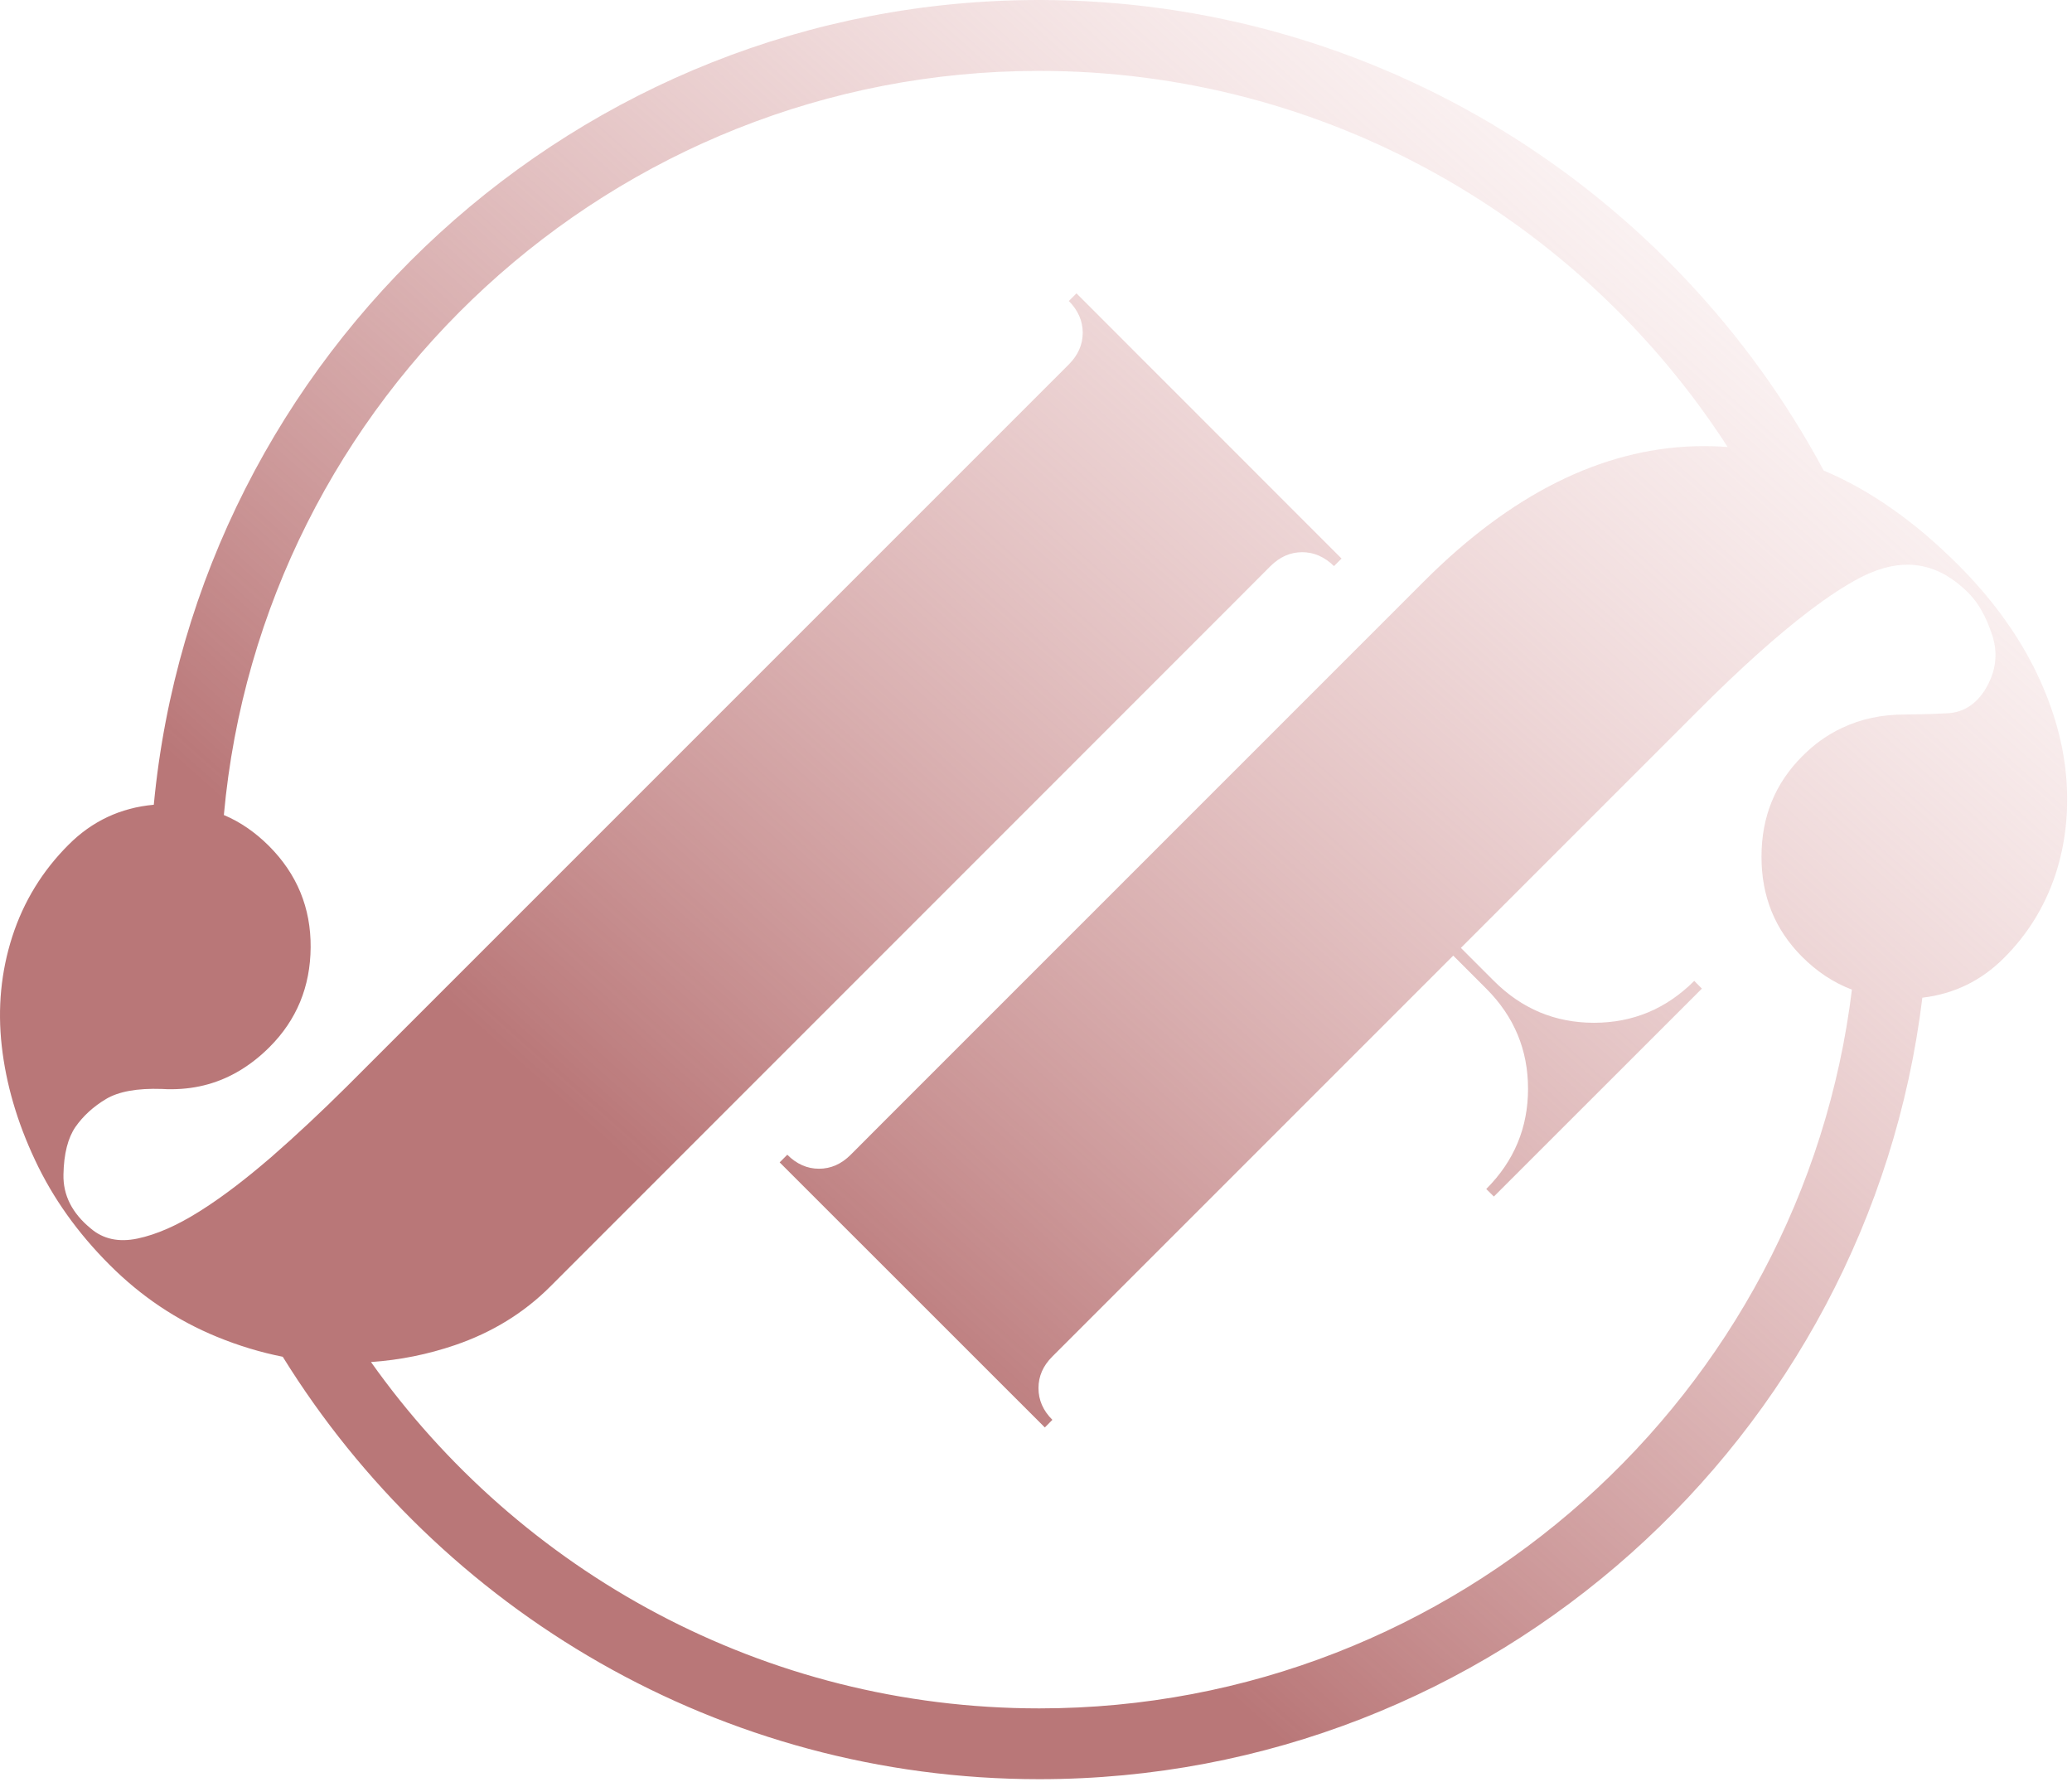
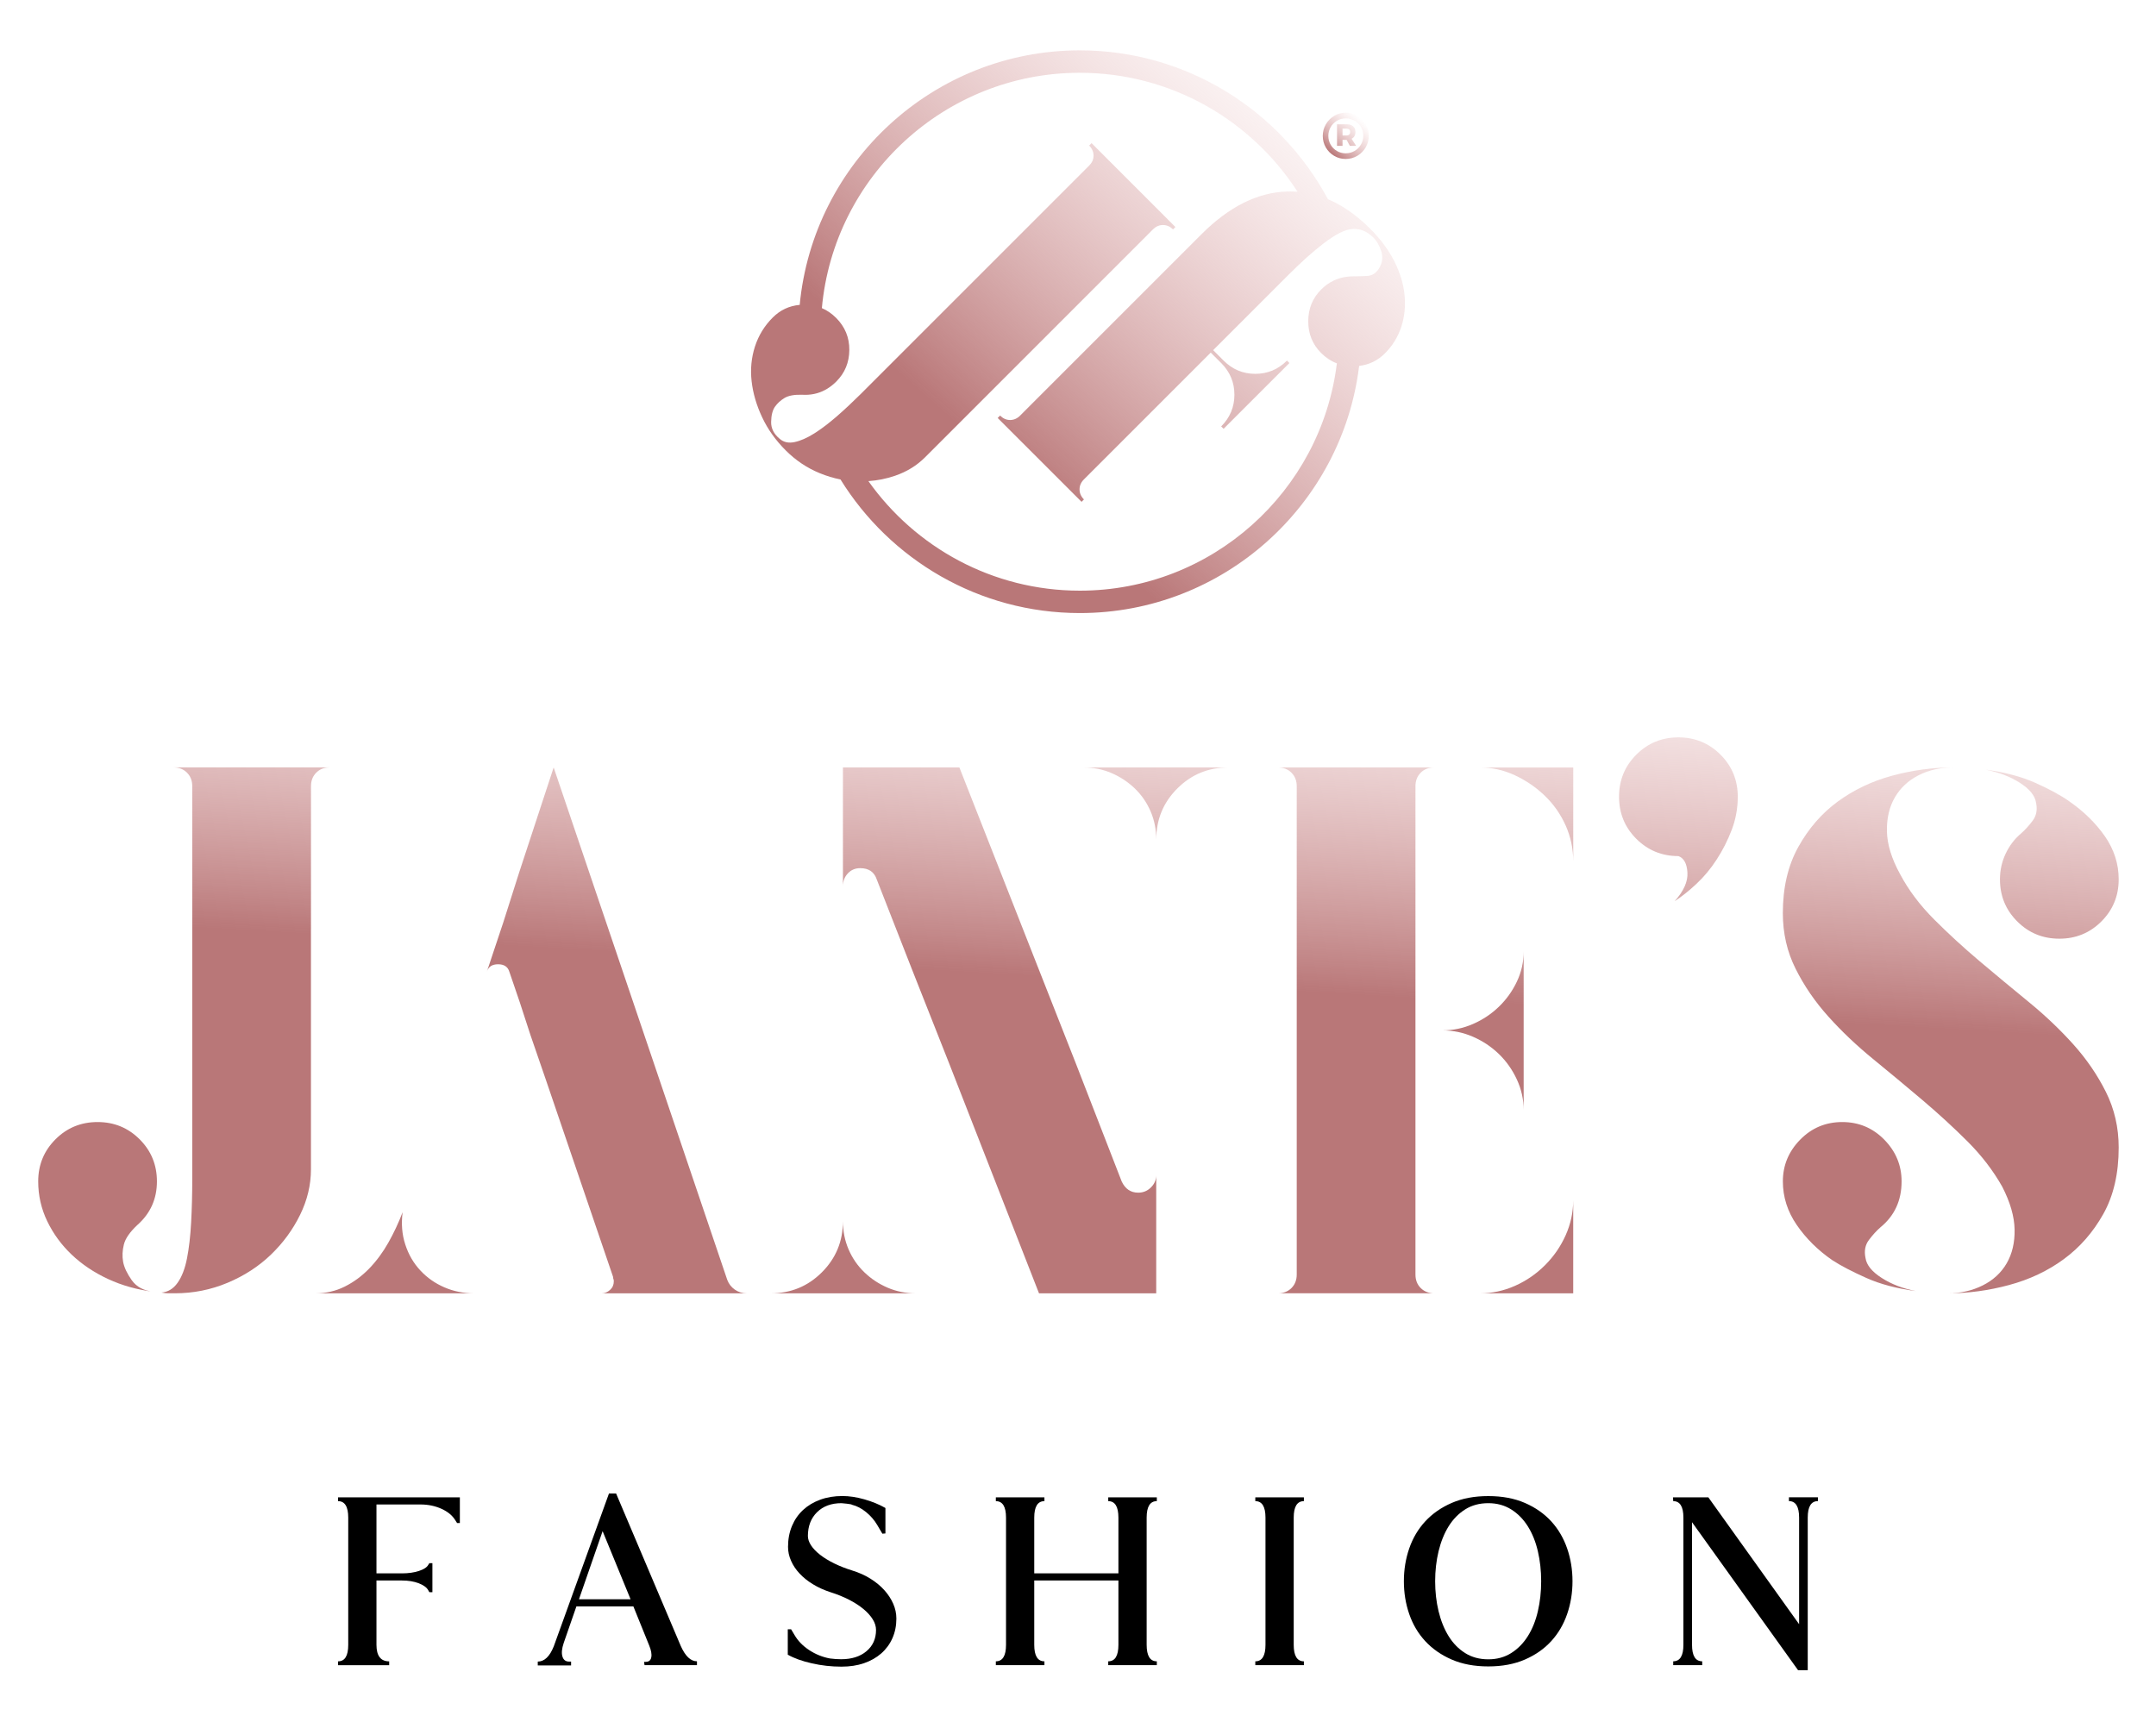
- <svg xmlns="http://www.w3.org/2000/svg" width="228" height="196" viewBox="0 0 228 196" fill="none">
-   <path d="M227.333 85.17C226.953 81.26 225.763 77.33 223.773 73.37C221.763 69.42 219.003 65.68 215.463 62.14C210.703 57.38 205.783 53.93 200.673 51.77C184.163 20.99 151.663 0 114.353 0C63.533 0 21.633 38.95 16.923 88.55C13.263 88.88 10.133 90.35 7.533 92.96C4.663 95.83 2.603 99.19 1.353 103.05C0.113 106.9 -0.277 110.91 0.193 115.1C0.663 119.27 1.883 123.46 3.853 127.64C5.813 131.83 8.553 135.68 12.093 139.21C15.533 142.65 19.463 145.29 23.883 147.1C26.293 148.09 28.703 148.81 31.113 149.29C48.373 177.16 79.243 195.77 114.363 195.77C164.313 195.77 205.643 158.16 211.533 109.78C215.013 109.37 218.003 107.92 220.503 105.42C223.113 102.82 224.993 99.77 226.163 96.28C227.313 92.78 227.703 89.08 227.333 85.17ZM218.393 75.96C217.373 77.54 216.023 78.38 214.353 78.48C212.943 78.56 211.603 78.6 210.323 78.61C210.083 78.62 209.843 78.62 209.603 78.62C207.073 78.62 204.763 79.11 202.683 80.1C201.083 80.85 199.623 81.89 198.303 83.23C195.323 86.21 193.833 89.89 193.833 94.25C193.823 98.63 195.323 102.3 198.303 105.28C199.943 106.92 201.763 108.13 203.783 108.89C198.343 153.39 160.313 187.98 114.363 187.98C84.033 187.98 57.163 172.91 40.823 149.87C44.003 149.65 47.073 149.03 50.063 148.01C54.163 146.61 57.653 144.46 60.533 141.58L135.903 66.2L139.803 62.29C140.833 61.27 141.993 60.76 143.293 60.76C144.593 60.76 145.763 61.28 146.793 62.29L147.623 61.46L145.393 59.23L118.453 32.28L117.613 33.12C118.633 34.15 119.143 35.31 119.143 36.62C119.143 37.92 118.623 39.09 117.603 40.11L38.183 119.53C35.383 122.31 32.603 124.92 29.813 127.35C29.653 127.49 29.503 127.62 29.353 127.74C27.083 129.68 24.923 131.34 22.873 132.7C22.563 132.9 22.253 133.11 21.943 133.3C19.483 134.85 17.223 135.84 15.143 136.28C13.063 136.72 11.343 136.34 9.983 135.17C7.933 133.49 6.933 131.51 6.983 129.24C7.023 126.96 7.473 125.21 8.303 124C9.153 122.79 10.263 121.77 11.663 120.93C13.053 120.1 15.103 119.73 17.793 119.82C18.183 119.85 18.573 119.85 18.953 119.85C21.693 119.83 24.193 119.13 26.473 117.74C27.593 117.06 28.653 116.22 29.663 115.21C32.643 112.23 34.153 108.57 34.183 104.23C34.213 99.89 32.683 96.18 29.593 93.08C28.083 91.58 26.443 90.44 24.633 89.68C28.783 43.84 67.433 7.8 114.343 7.8C146.093 7.8 174.053 24.31 190.113 49.19C188.913 49.09 187.703 49.07 186.493 49.1C176.213 49.42 166.273 54.38 156.693 63.97L97.513 123.15L93.613 127.06C92.583 128.09 91.423 128.6 90.123 128.6C88.813 128.6 87.653 128.08 86.633 127.06L85.793 127.9L114.973 157.07L115.803 156.23C114.773 155.21 114.273 154.04 114.273 152.74C114.273 151.44 114.773 150.28 115.803 149.26L159.913 105.15L163.543 108.78C166.613 111.85 168.143 115.52 168.143 119.8C168.143 124.08 166.613 127.76 163.543 130.83L164.383 131.66L187.273 108.78L186.433 107.93C183.363 111 179.683 112.54 175.403 112.54C171.123 112.54 167.453 111 164.383 107.93L160.753 104.3L186.853 78.2C191.503 73.54 195.583 69.89 199.083 67.23C201.173 65.64 203.053 64.41 204.723 63.54C205.103 63.35 205.463 63.18 205.823 63.03C209.843 61.33 213.433 62.06 216.583 65.22C217.703 66.33 218.583 67.91 219.243 69.96C219.893 72 219.613 74 218.393 75.96Z" fill="url(#paint0_linear)" />
-   <defs>
-     <linearGradient id="paint0_linear" x1="202.502" y1="-1.489" x2="79.575" y2="137.094" gradientUnits="userSpaceOnUse">
-       <stop stop-color="#EFC3C4" stop-opacity="0" />
-       <stop offset="1" stop-color="#B97778" />
+ <svg xmlns="http://www.w3.org/2000/svg" version="1.1" id="Layer_1" x="0px" y="0px" viewBox="0 0 750 599.06" style="enable-background:new 0 0 750 599.06;" xml:space="preserve">
+   <style type="text/css">
+ 	.st0{fill:url(#SVGID_1_);}
+ 	.st1{fill:url(#SVGID_2_);}
+ 	.st2{fill:url(#SVGID_3_);}
+ 	.st3{fill:url(#SVGID_4_);}
+ 	.st4{fill:url(#SVGID_5_);}
+ 	.st5{fill:url(#SVGID_6_);}
+ 	.st6{fill:url(#SVGID_7_);}
+ 	.st7{fill:url(#SVGID_8_);}
+ </style>
+   <g>
+     <linearGradient id="SVGID_1_" gradientUnits="userSpaceOnUse" x1="74.503" y1="171.98" x2="65.758" y2="322.592">
+       <stop offset="0" style="stop-color:#EFC3C4;stop-opacity:0" />
+       <stop offset="1" style="stop-color:#B97778" />
    </linearGradient>
-   </defs>
+     <path class="st0" d="M53.55,449.43c-5.75-0.69-11.07-2.18-15.94-4.44c-4.88-2.26-9.11-5.1-12.68-8.49c-3.57-3.4-6.4-7.27-8.5-11.63   c-2.09-4.35-3.14-8.97-3.14-13.85c0-5.75,2-10.63,6.01-14.64c4-4.01,8.89-6.01,14.64-6.01c5.75,0,10.63,2,14.64,6.01   c4.01,4.01,6.01,8.89,6.01,14.64c0,6.1-2.27,11.15-6.8,15.16c-2.61,2.44-4.18,4.7-4.7,6.8c-0.52,2.09-0.61,4.1-0.26,6.01   c0.35,1.92,1.35,4.05,3,6.4C47.49,447.74,50.06,449.09,53.55,449.43z M108.17,323.45v43.91v39.47c0,5.4-1.26,10.68-3.77,15.81   c-2.52,5.14-5.89,9.76-10.14,13.85c-4.25,4.1-9.28,7.36-15.09,9.8c-5.81,2.44-11.92,3.66-18.33,3.66c-0.87,0-1.65,0-2.34,0   c-0.7,0-1.47-0.09-2.34-0.26c2.26-0.17,4.14-1.31,5.62-3.4c1.48-2.09,2.57-4.92,3.27-8.49c0.7-3.57,1.18-7.75,1.44-12.55   c0.26-4.79,0.39-9.8,0.39-15.03v-41.82v-16.47v-27.97v-16.73v-25.61v-8.1c0-1.91-0.61-3.48-1.83-4.7c-1.22-1.22-2.79-1.83-4.7-1.83   h5.75h42.86h5.75c-1.92,0-3.49,0.61-4.7,1.83c-1.22,1.22-1.83,2.79-1.83,4.7v37.64V323.45z" />
+     <linearGradient id="SVGID_2_" gradientUnits="userSpaceOnUse" x1="200.475" y1="179.294" x2="191.729" y2="329.906">
+       <stop offset="0" style="stop-color:#EFC3C4;stop-opacity:0" />
+       <stop offset="1" style="stop-color:#B97778" />
+     </linearGradient>
+     <path class="st1" d="M140.06,421.73c-0.52,4.01-0.22,7.75,0.92,11.24c1.13,3.49,2.87,6.49,5.23,9.02c2.35,2.53,5.14,4.49,8.36,5.88   c3.22,1.4,6.67,2.09,10.32,2.09h-55.15c3.66,0,7.06-0.78,10.19-2.35c3.14-1.57,5.97-3.66,8.5-6.27c2.52-2.61,4.75-5.62,6.67-9.02   C137.01,428.92,138.67,425.39,140.06,421.73z M180.58,303.59L192.6,267l60.38,178.25c0.52,1.4,1.39,2.53,2.61,3.4   c1.22,0.87,2.61,1.31,4.18,1.31h-3.92h-42.34h-4.18c1.05,0,2-0.39,2.88-1.18c0.87-0.78,1.31-1.78,1.31-3.01   c0-0.35-0.04-0.61-0.13-0.78c-0.09-0.17-0.13-0.43-0.13-0.78l-23.26-68.22l-5.49-15.94l-3.66-11.24l-3.66-10.72   c-0.52-1.74-1.83-2.61-3.92-2.61c-2.09,0-3.4,0.87-3.92,2.61l5.75-17.25L180.58,303.59z" />
+     <linearGradient id="SVGID_3_" gradientUnits="userSpaceOnUse" x1="357.598" y1="188.417" x2="348.853" y2="339.029">
+       <stop offset="0" style="stop-color:#EFC3C4;stop-opacity:0" />
+       <stop offset="1" style="stop-color:#B97778" />
+     </linearGradient>
+     <path class="st2" d="M293.23,424.87c0,3.49,0.65,6.75,1.96,9.8c1.31,3.05,3.14,5.71,5.49,7.97c2.35,2.27,5.05,4.05,8.1,5.36   c3.05,1.31,6.31,1.96,9.8,1.96h-50.44c6.97,0,12.89-2.44,17.77-7.32C290.79,437.76,293.23,431.84,293.23,424.87z M374.25,369.98   l15.94,41.04c1.22,2.61,3.14,3.92,5.75,3.92c1.74,0,3.22-0.61,4.44-1.83c1.22-1.22,1.83-2.61,1.83-4.18v41.04h-40.77l-31.36-80.24   l-12.81-32.41l-12.28-31.36c-0.87-2.61-2.79-3.92-5.75-3.92c-1.74,0-3.18,0.61-4.31,1.83c-1.14,1.22-1.7,2.7-1.7,4.44v-0.26V267   h40.51l27.44,69.79L374.25,369.98z M402.22,292.09c0-3.48-0.65-6.75-1.96-9.8c-1.31-3.05-3.14-5.71-5.49-7.97   c-2.35-2.26-5.06-4.05-8.1-5.36c-3.05-1.31-6.32-1.96-9.8-1.96h50.45c-6.97,0-12.9,2.44-17.77,7.32   C404.66,279.2,402.22,285.12,402.22,292.09z" />
+     <linearGradient id="SVGID_4_" gradientUnits="userSpaceOnUse" x1="505.293" y1="196.993" x2="496.548" y2="347.605">
+       <stop offset="0" style="stop-color:#EFC3C4;stop-opacity:0" />
+       <stop offset="1" style="stop-color:#B97778" />
+     </linearGradient>
+     <path class="st3" d="M493.2,267h5.72c-1.92,0-3.49,0.61-4.7,1.83c-1.22,1.22-1.83,2.79-1.83,4.7v37.64v24.31v99.84v8.1   c0,1.92,0.61,3.49,1.83,4.7c1.22,1.22,2.79,1.83,4.7,1.83h-5.72h-30.67h-12.22h-5.75c1.91,0,3.48-0.61,4.7-1.83   c1.22-1.22,1.83-2.79,1.83-4.7v-8.1v-99.84v-24.31v-22.74v-3.92v-2.88v-8.1c0-1.91-0.61-3.48-1.83-4.7   c-1.22-1.22-2.79-1.83-4.7-1.83h5.75H493.2z M501.8,358.48c3.66,0,7.19-0.74,10.59-2.22c3.4-1.48,6.4-3.48,9.02-6.01   c2.61-2.52,4.7-5.44,6.27-8.76c1.57-3.31,2.35-6.8,2.35-10.46v55.15c0-3.66-0.78-7.19-2.35-10.59c-1.57-3.4-3.66-6.36-6.27-8.89   c-2.61-2.52-5.62-4.53-9.02-6.01C508.99,359.22,505.46,358.48,501.8,358.48z M547.28,267v32.67c0-4.35-0.88-8.49-2.61-12.41   c-1.74-3.92-4.14-7.36-7.19-10.32c-3.05-2.96-6.53-5.36-10.45-7.19c-3.92-1.83-7.97-2.74-12.15-2.74H547.28z M514.87,449.96   c4.18,0,8.23-0.87,12.15-2.61c3.92-1.74,7.4-4.14,10.45-7.19c3.05-3.05,5.44-6.53,7.19-10.45c1.74-3.92,2.61-7.97,2.61-12.15v32.41   H514.87z" />
+     <linearGradient id="SVGID_5_" gradientUnits="userSpaceOnUse" x1="588.252" y1="201.81" x2="579.506" y2="352.422">
+       <stop offset="0" style="stop-color:#EFC3C4;stop-opacity:0" />
+       <stop offset="1" style="stop-color:#B97778" />
+     </linearGradient>
+     <path class="st4" d="M582.56,313.52c3.14-3.48,4.62-6.8,4.44-9.93c-0.18-3.14-1.22-5.05-3.14-5.75c-5.75,0-10.63-2-14.64-6.01   c-4.01-4.01-6.01-8.89-6.01-14.64c0-5.75,2-10.63,6.01-14.64c4-4.01,8.89-6.01,14.64-6.01c5.75,0,10.63,2,14.64,6.01   c4.01,4.01,6.01,8.89,6.01,14.64c0,4.01-0.7,7.84-2.09,11.5c-1.4,3.66-3.14,7.1-5.23,10.32c-2.09,3.23-4.44,6.06-7.06,8.49   C587.53,309.95,585,311.95,582.56,313.52z" />
+     <linearGradient id="SVGID_6_" gradientUnits="userSpaceOnUse" x1="687.374" y1="207.566" x2="678.629" y2="358.178">
+       <stop offset="0" style="stop-color:#EFC3C4;stop-opacity:0" />
+       <stop offset="1" style="stop-color:#B97778" />
+     </linearGradient>
+     <path class="st5" d="M679.52,267c-4.53,0-8.58,0.91-12.15,2.74c-3.57,1.83-6.32,4.4-8.23,7.71c-1.92,3.31-2.83,7.23-2.74,11.76   c0.08,4.53,1.61,9.5,4.57,14.9c2.96,5.58,6.93,10.85,11.89,15.81c4.97,4.97,10.23,9.8,15.81,14.51c5.58,4.7,11.24,9.41,16.99,14.11   c5.75,4.7,10.93,9.63,15.55,14.77c4.62,5.14,8.41,10.68,11.37,16.6c2.96,5.93,4.44,12.38,4.44,19.34c0,9.06-1.79,16.77-5.36,23.13   c-3.57,6.36-8.15,11.59-13.72,15.68c-5.58,4.1-11.94,7.1-19.08,9.02c-7.15,1.92-14.2,2.87-21.17,2.87c4.35,0,8.36-0.91,12.02-2.74   c3.66-1.83,6.44-4.4,8.36-7.71c1.91-3.31,2.83-7.23,2.74-11.76c-0.09-4.53-1.53-9.5-4.31-14.9c-3.14-5.57-7.15-10.8-12.02-15.68   c-4.88-4.88-10.15-9.71-15.81-14.51c-5.66-4.79-11.37-9.54-17.12-14.24c-5.75-4.7-10.94-9.63-15.55-14.77   c-4.62-5.14-8.41-10.67-11.37-16.6c-2.97-5.92-4.44-12.37-4.44-19.34c0-8.89,1.78-16.55,5.36-23c3.57-6.44,8.14-11.72,13.72-15.81   c5.58-4.09,11.89-7.1,18.95-9.02C665.28,267.96,672.38,267,679.52,267z M666.46,449.17c-6.62-0.87-12.38-2.39-17.25-4.57   c-4.88-2.18-8.8-4.22-11.76-6.14c-5.06-3.48-9.19-7.58-12.42-12.28c-3.23-4.7-4.83-9.76-4.83-15.16c0-5.58,2-10.41,6.01-14.51   c4-4.09,8.89-6.14,14.64-6.14c5.75,0,10.63,2.05,14.64,6.14c4.01,4.1,6.01,8.93,6.01,14.51c0,6.62-2.44,11.94-7.32,15.94   c-1.4,1.22-2.74,2.7-4.05,4.44c-1.31,1.74-1.7,3.83-1.18,6.27c0.35,2.44,2.22,4.75,5.62,6.93   C657.96,446.78,661.92,448.3,666.46,449.17z M690.76,267.78c6.62,0.87,12.37,2.4,17.25,4.57c4.88,2.18,8.8,4.31,11.76,6.4   c5.05,3.49,9.19,7.54,12.42,12.15c3.22,4.62,4.83,9.63,4.83,15.03c0,5.75-2.01,10.63-6.01,14.64c-4.01,4.01-8.89,6.01-14.64,6.01   c-5.75,0-10.63-2-14.64-6.01c-4.01-4.01-6.01-8.89-6.01-14.64c0-3.14,0.65-6.1,1.96-8.89c1.31-2.79,3.09-5.14,5.36-7.06   c1.39-1.22,2.74-2.7,4.05-4.44c1.31-1.74,1.7-3.83,1.18-6.27c-0.35-2.44-2.22-4.75-5.62-6.93   C699.26,270.18,695.29,268.66,690.76,267.78z" />
+   </g>
+   <g>
+     <path d="M117.6,522.26v-1.33h42.37v8.94H159l-0.62-0.97c-1-1.65-2.61-2.98-4.82-3.98c-2.21-1-4.65-1.5-7.3-1.5h-15.3v23.97h8.85   c2.24,0,4.22-0.28,5.93-0.84c1.71-0.56,2.8-1.28,3.27-2.17l0.35-0.53h1.06v10.09h-1.06l-0.35-0.62c-0.53-1-1.64-1.83-3.32-2.48   c-1.68-0.65-3.64-0.97-5.88-0.97h-8.85v22.38c0,3.83,1.47,5.75,4.42,5.75v1.33H117.6v-1.33c2.36,0,3.54-1.91,3.54-5.75v-44.23   C121.14,524.18,119.96,522.26,117.6,522.26z" />
+     <path d="M224.22,579.32l-0.18-1.15h0.62c1.06,0,1.7-0.53,1.9-1.59c0.21-1.06-0.04-2.45-0.75-4.16c-0.89-2.24-1.8-4.5-2.74-6.77   c-0.94-2.27-1.86-4.53-2.74-6.77h-19.82l-4.42,12.74c-0.65,1.95-0.8,3.51-0.44,4.69c0.35,1.18,1.12,1.77,2.3,1.77h0.71v1.33h-11.59   v-1.33c2.3,0,4.16-1.77,5.57-5.31l19.2-53.17h2.48l22.47,52.99c1.59,3.6,3.48,5.39,5.66,5.39v1.33H224.22z M219.36,556.41   l-9.73-23.71l-8.23,23.71H219.36z" />
+     <path d="M308.01,533.5l-1.06,0.09c-0.3-0.47-0.59-0.97-0.89-1.5s-0.59-1.03-0.88-1.5c-1-1.71-2.3-3.21-3.89-4.51   c-1.59-1.3-3.24-2.15-4.95-2.57c0-0.06-0.18-0.12-0.53-0.18c-0.35-0.06-0.77-0.12-1.24-0.18c-0.53-0.06-1.15-0.12-1.86-0.18   c-3.54,0-6.37,1.05-8.49,3.14c-2.12,2.1-3.18,4.85-3.18,8.27c0,1.06,0.37,2.15,1.1,3.27c0.74,1.12,1.78,2.21,3.14,3.27   c1.36,1.06,2.99,2.06,4.91,3.01c1.92,0.94,4.03,1.77,6.33,2.48c2.3,0.71,4.39,1.65,6.28,2.83c1.89,1.18,3.5,2.51,4.82,3.98   c1.33,1.47,2.36,3.05,3.1,4.73c0.74,1.68,1.1,3.41,1.1,5.17c0,2.48-0.46,4.75-1.37,6.81c-0.91,2.06-2.21,3.83-3.89,5.31   c-1.68,1.47-3.69,2.61-6.02,3.41c-2.33,0.8-4.94,1.19-7.83,1.19c-3.48,0-6.91-0.38-10.31-1.15c-3.39-0.77-6.18-1.77-8.36-3.01   v-8.85h1.15c0.18,0.3,0.37,0.62,0.58,0.97c0.21,0.35,0.4,0.68,0.58,0.97c1.18,2.06,2.89,3.83,5.13,5.31   c2.24,1.47,4.66,2.45,7.25,2.92c1.36,0.18,2.65,0.26,3.89,0.26c3.66,0,6.59-0.93,8.8-2.79c2.21-1.86,3.32-4.32,3.32-7.39   c0-1.24-0.38-2.48-1.15-3.71c-0.77-1.24-1.84-2.43-3.23-3.58c-1.39-1.15-3.05-2.23-5-3.23c-1.95-1-4.13-1.89-6.55-2.65   c-2.18-0.71-4.19-1.62-6.02-2.74c-1.83-1.12-3.38-2.36-4.64-3.72c-1.27-1.35-2.26-2.83-2.96-4.42c-0.71-1.59-1.06-3.21-1.06-4.87   c0-2.65,0.46-5.07,1.37-7.25c0.91-2.18,2.2-4.04,3.85-5.57c1.65-1.53,3.64-2.73,5.97-3.58c2.33-0.86,4.91-1.28,7.74-1.28   c2.36,0,4.89,0.38,7.61,1.15c2.71,0.77,5.16,1.77,7.34,3.01V533.5z" />
+     <path d="M402.42,577.99v1.33h-16.9v-1.33c2.36,0,3.54-1.91,3.54-5.75v-22.38h-29.28v22.38c0,3.83,1.18,5.75,3.54,5.75v1.33h-16.9   v-1.33c2.36,0,3.54-1.91,3.54-5.75v-44.23c0-3.83-1.18-5.75-3.54-5.75v-1.33h16.9v1.33c-2.36,0-3.54,1.92-3.54,5.75v19.37h29.28   v-19.37c0-3.83-1.18-5.75-3.54-5.75v-1.33h16.9v1.33c-2.36,0-3.54,1.92-3.54,5.75v44.23C398.89,576.08,400.06,577.99,402.42,577.99   z" />
+     <path d="M453.58,577.99v1.33h-16.9v-1.33c2.36,0,3.54-1.91,3.54-5.75v-44.23c0-3.83-1.18-5.75-3.54-5.75v-1.33h16.9v1.33   c-2.36,0-3.54,1.92-3.54,5.75v44.23C450.04,576.08,451.22,577.99,453.58,577.99z" />
+     <path d="M488.36,550.13c0-4.01,0.62-7.81,1.86-11.41c1.24-3.6,3.1-6.74,5.57-9.42c2.48-2.68,5.54-4.82,9.2-6.41   c3.66-1.59,7.9-2.39,12.74-2.39s9.08,0.8,12.74,2.39c3.66,1.59,6.71,3.73,9.16,6.41c2.45,2.68,4.29,5.83,5.53,9.42   c1.24,3.6,1.86,7.4,1.86,11.41c0,4.01-0.62,7.81-1.86,11.41c-1.24,3.6-3.08,6.74-5.53,9.42c-2.45,2.69-5.5,4.82-9.16,6.41   c-3.66,1.59-7.9,2.39-12.74,2.39s-9.08-0.8-12.74-2.39c-3.66-1.59-6.72-3.73-9.2-6.41c-2.48-2.68-4.33-5.82-5.57-9.42   C488.98,557.94,488.36,554.14,488.36,550.13z M499.24,550.13c0,3.66,0.4,7.14,1.19,10.44c0.8,3.3,1.96,6.19,3.5,8.67   c1.53,2.48,3.45,4.44,5.75,5.88c2.3,1.45,4.98,2.17,8.05,2.17c3.01,0,5.66-0.72,7.96-2.17c2.3-1.44,4.23-3.41,5.79-5.88   c1.56-2.48,2.73-5.37,3.49-8.67c0.77-3.3,1.15-6.78,1.15-10.44s-0.38-7.14-1.15-10.44c-0.77-3.3-1.93-6.19-3.49-8.67   c-1.56-2.48-3.49-4.44-5.79-5.88c-2.3-1.44-4.95-2.17-7.96-2.17c-3.07,0-5.75,0.72-8.05,2.17c-2.3,1.45-4.22,3.41-5.75,5.88   c-1.54,2.48-2.7,5.37-3.5,8.67C499.64,542.99,499.24,546.47,499.24,550.13z" />
+     <path d="M582.06,522.26l-0.09-1.33h12.3l31.58,44.14v-37.07c0-3.83-1.18-5.75-3.54-5.75v-1.33h10.08v1.33   c-2.36,0-3.54,1.92-3.54,5.75v53.08h-3.36l-36.89-51.49v42.64c0,3.83,1.18,5.75,3.54,5.75v1.33h-10.08v-1.33   c2.36,0,3.54-1.91,3.54-5.75v-44.23C585.6,524.18,584.42,522.26,582.06,522.26z" />
+   </g>
+   <g>
+     <linearGradient id="SVGID_7_" gradientUnits="userSpaceOnUse" x1="463.77" y1="16.031" x2="340.842" y2="154.614">
+       <stop offset="0" style="stop-color:#EFC3C4;stop-opacity:0" />
+       <stop offset="1" style="stop-color:#B97778" />
+     </linearGradient>
+     <path class="st6" d="M488.6,102.69c-0.38-3.91-1.57-7.84-3.56-11.8c-2.01-3.95-4.77-7.69-8.31-11.23   c-4.76-4.76-9.68-8.21-14.79-10.37c-16.51-30.78-49.01-51.77-86.32-51.77c-50.82,0-92.72,38.95-97.43,88.55   c-3.66,0.33-6.79,1.8-9.39,4.41c-2.87,2.87-4.93,6.23-6.18,10.09c-1.24,3.85-1.63,7.86-1.16,12.05c0.47,4.17,1.69,8.36,3.66,12.54   c1.96,4.19,4.7,8.04,8.24,11.57c3.44,3.44,7.37,6.08,11.79,7.89c2.41,0.99,4.82,1.71,7.23,2.19   c17.26,27.87,48.13,46.48,83.25,46.48c49.95,0,91.28-37.61,97.17-85.99c3.48-0.41,6.47-1.86,8.97-4.36   c2.61-2.6,4.49-5.65,5.66-9.14C488.58,110.3,488.97,106.6,488.6,102.69z M479.66,93.48c-1.02,1.58-2.37,2.42-4.04,2.52   c-1.41,0.08-2.75,0.12-4.03,0.13c-0.24,0.01-0.48,0.01-0.72,0.01c-2.53,0-4.84,0.49-6.92,1.48c-1.6,0.75-3.06,1.79-4.38,3.13   c-2.98,2.98-4.47,6.66-4.47,11.02c-0.01,4.38,1.49,8.05,4.47,11.03c1.64,1.64,3.46,2.85,5.48,3.61   c-5.44,44.5-43.47,79.09-89.42,79.09c-30.33,0-57.2-15.07-73.54-38.11c3.18-0.22,6.25-0.84,9.24-1.86c4.1-1.4,7.59-3.55,10.47-6.43   l75.37-75.38l3.9-3.91c1.03-1.02,2.19-1.53,3.49-1.53c1.3,0,2.47,0.52,3.5,1.53l0.83-0.83l-2.23-2.23L379.72,49.8l-0.84,0.84   c1.02,1.03,1.53,2.19,1.53,3.5c0,1.3-0.52,2.47-1.54,3.49l-79.42,79.42c-2.8,2.78-5.58,5.39-8.37,7.82   c-0.16,0.14-0.31,0.27-0.46,0.39c-2.27,1.94-4.43,3.6-6.48,4.96c-0.31,0.2-0.62,0.41-0.93,0.6c-2.46,1.55-4.72,2.54-6.8,2.98   c-2.08,0.44-3.8,0.06-5.16-1.11c-2.05-1.68-3.05-3.66-3-5.93c0.04-2.28,0.49-4.03,1.32-5.24c0.85-1.21,1.96-2.23,3.36-3.07   c1.39-0.83,3.44-1.2,6.13-1.11c0.39,0.03,0.78,0.03,1.16,0.03c2.74-0.02,5.24-0.72,7.52-2.11c1.12-0.68,2.18-1.52,3.19-2.53   c2.98-2.98,4.49-6.64,4.52-10.98c0.03-4.34-1.5-8.05-4.59-11.15c-1.51-1.5-3.15-2.64-4.96-3.4c4.15-45.84,42.8-81.88,89.71-81.88   c31.75,0,59.71,16.51,75.77,41.39c-1.2-0.1-2.41-0.12-3.62-0.09c-10.28,0.32-20.22,5.28-29.8,14.87l-59.18,59.18l-3.9,3.91   c-1.03,1.03-2.19,1.54-3.49,1.54c-1.31,0-2.47-0.52-3.49-1.54l-0.84,0.84l29.18,29.17l0.83-0.84c-1.03-1.02-1.53-2.19-1.53-3.49   c0-1.3,0.5-2.46,1.53-3.48l44.11-44.11l3.63,3.63c3.07,3.07,4.6,6.74,4.6,11.02c0,4.28-1.53,7.96-4.6,11.03l0.84,0.83l22.89-22.88   l-0.84-0.85c-3.07,3.07-6.75,4.61-11.03,4.61c-4.28,0-7.95-1.54-11.02-4.61l-3.63-3.63l26.1-26.1c4.65-4.66,8.73-8.31,12.23-10.97   c2.09-1.59,3.97-2.82,5.64-3.69c0.38-0.19,0.74-0.36,1.1-0.51c4.02-1.7,7.61-0.97,10.76,2.19c1.12,1.11,2,2.69,2.66,4.74   C481.16,89.52,480.88,91.52,479.66,93.48z" />
+   </g>
+   <g>
+     <linearGradient id="SVGID_8_" gradientUnits="userSpaceOnUse" x1="473.495" y1="41.229" x2="462.807" y2="53.279">
+       <stop offset="0" style="stop-color:#EFC3C4;stop-opacity:0" />
+       <stop offset="1" style="stop-color:#B97778" />
+     </linearGradient>
+     <path class="st7" d="M472.2,40.29c1.22,0.72,2.19,1.69,2.9,2.92c0.71,1.23,1.06,2.57,1.06,4.02c0,1.44-0.35,2.77-1.06,4.01   c-0.71,1.24-1.68,2.22-2.91,2.96c-1.23,0.73-2.59,1.1-4.07,1.1c-1.47,0-2.81-0.36-4.03-1.09c-1.22-0.73-2.18-1.7-2.89-2.93   c-0.7-1.23-1.05-2.56-1.05-4c0-1.44,0.35-2.77,1.06-4.01c0.71-1.24,1.68-2.22,2.9-2.96c1.22-0.73,2.57-1.1,4.06-1.1   C469.63,39.21,470.98,39.57,472.2,40.29z M471.22,52.51c0.93-0.55,1.67-1.29,2.21-2.22c0.54-0.93,0.82-1.95,0.82-3.05   c0-1.1-0.27-2.12-0.8-3.04c-0.54-0.92-1.27-1.66-2.2-2.2c-0.93-0.54-1.96-0.82-3.08-0.82c-1.14,0-2.16,0.28-3.09,0.83   c-0.92,0.55-1.65,1.29-2.19,2.22c-0.54,0.93-0.8,1.95-0.8,3.05c0,1.1,0.26,2.12,0.79,3.04c0.53,0.92,1.25,1.66,2.18,2.2   c0.92,0.54,1.94,0.82,3.06,0.82C469.25,53.33,470.28,53.06,471.22,52.51z M471.18,47.34c-0.23,0.42-0.56,0.73-1.01,0.93l1.59,2.46   h-2.2l-1.11-2.08h-0.07h-1.35v2.08h-1.92v-7.5h3.26c1.01,0,1.79,0.23,2.33,0.69c0.54,0.46,0.82,1.1,0.82,1.94   C471.52,46.43,471.41,46.92,471.18,47.34z M467.03,47.14h1.35c0.41,0,0.73-0.11,0.96-0.32c0.23-0.21,0.34-0.51,0.34-0.89   c0-0.39-0.11-0.69-0.34-0.89c-0.23-0.2-0.55-0.3-0.96-0.3h-1.35V47.14z" />
+   </g>
</svg>
